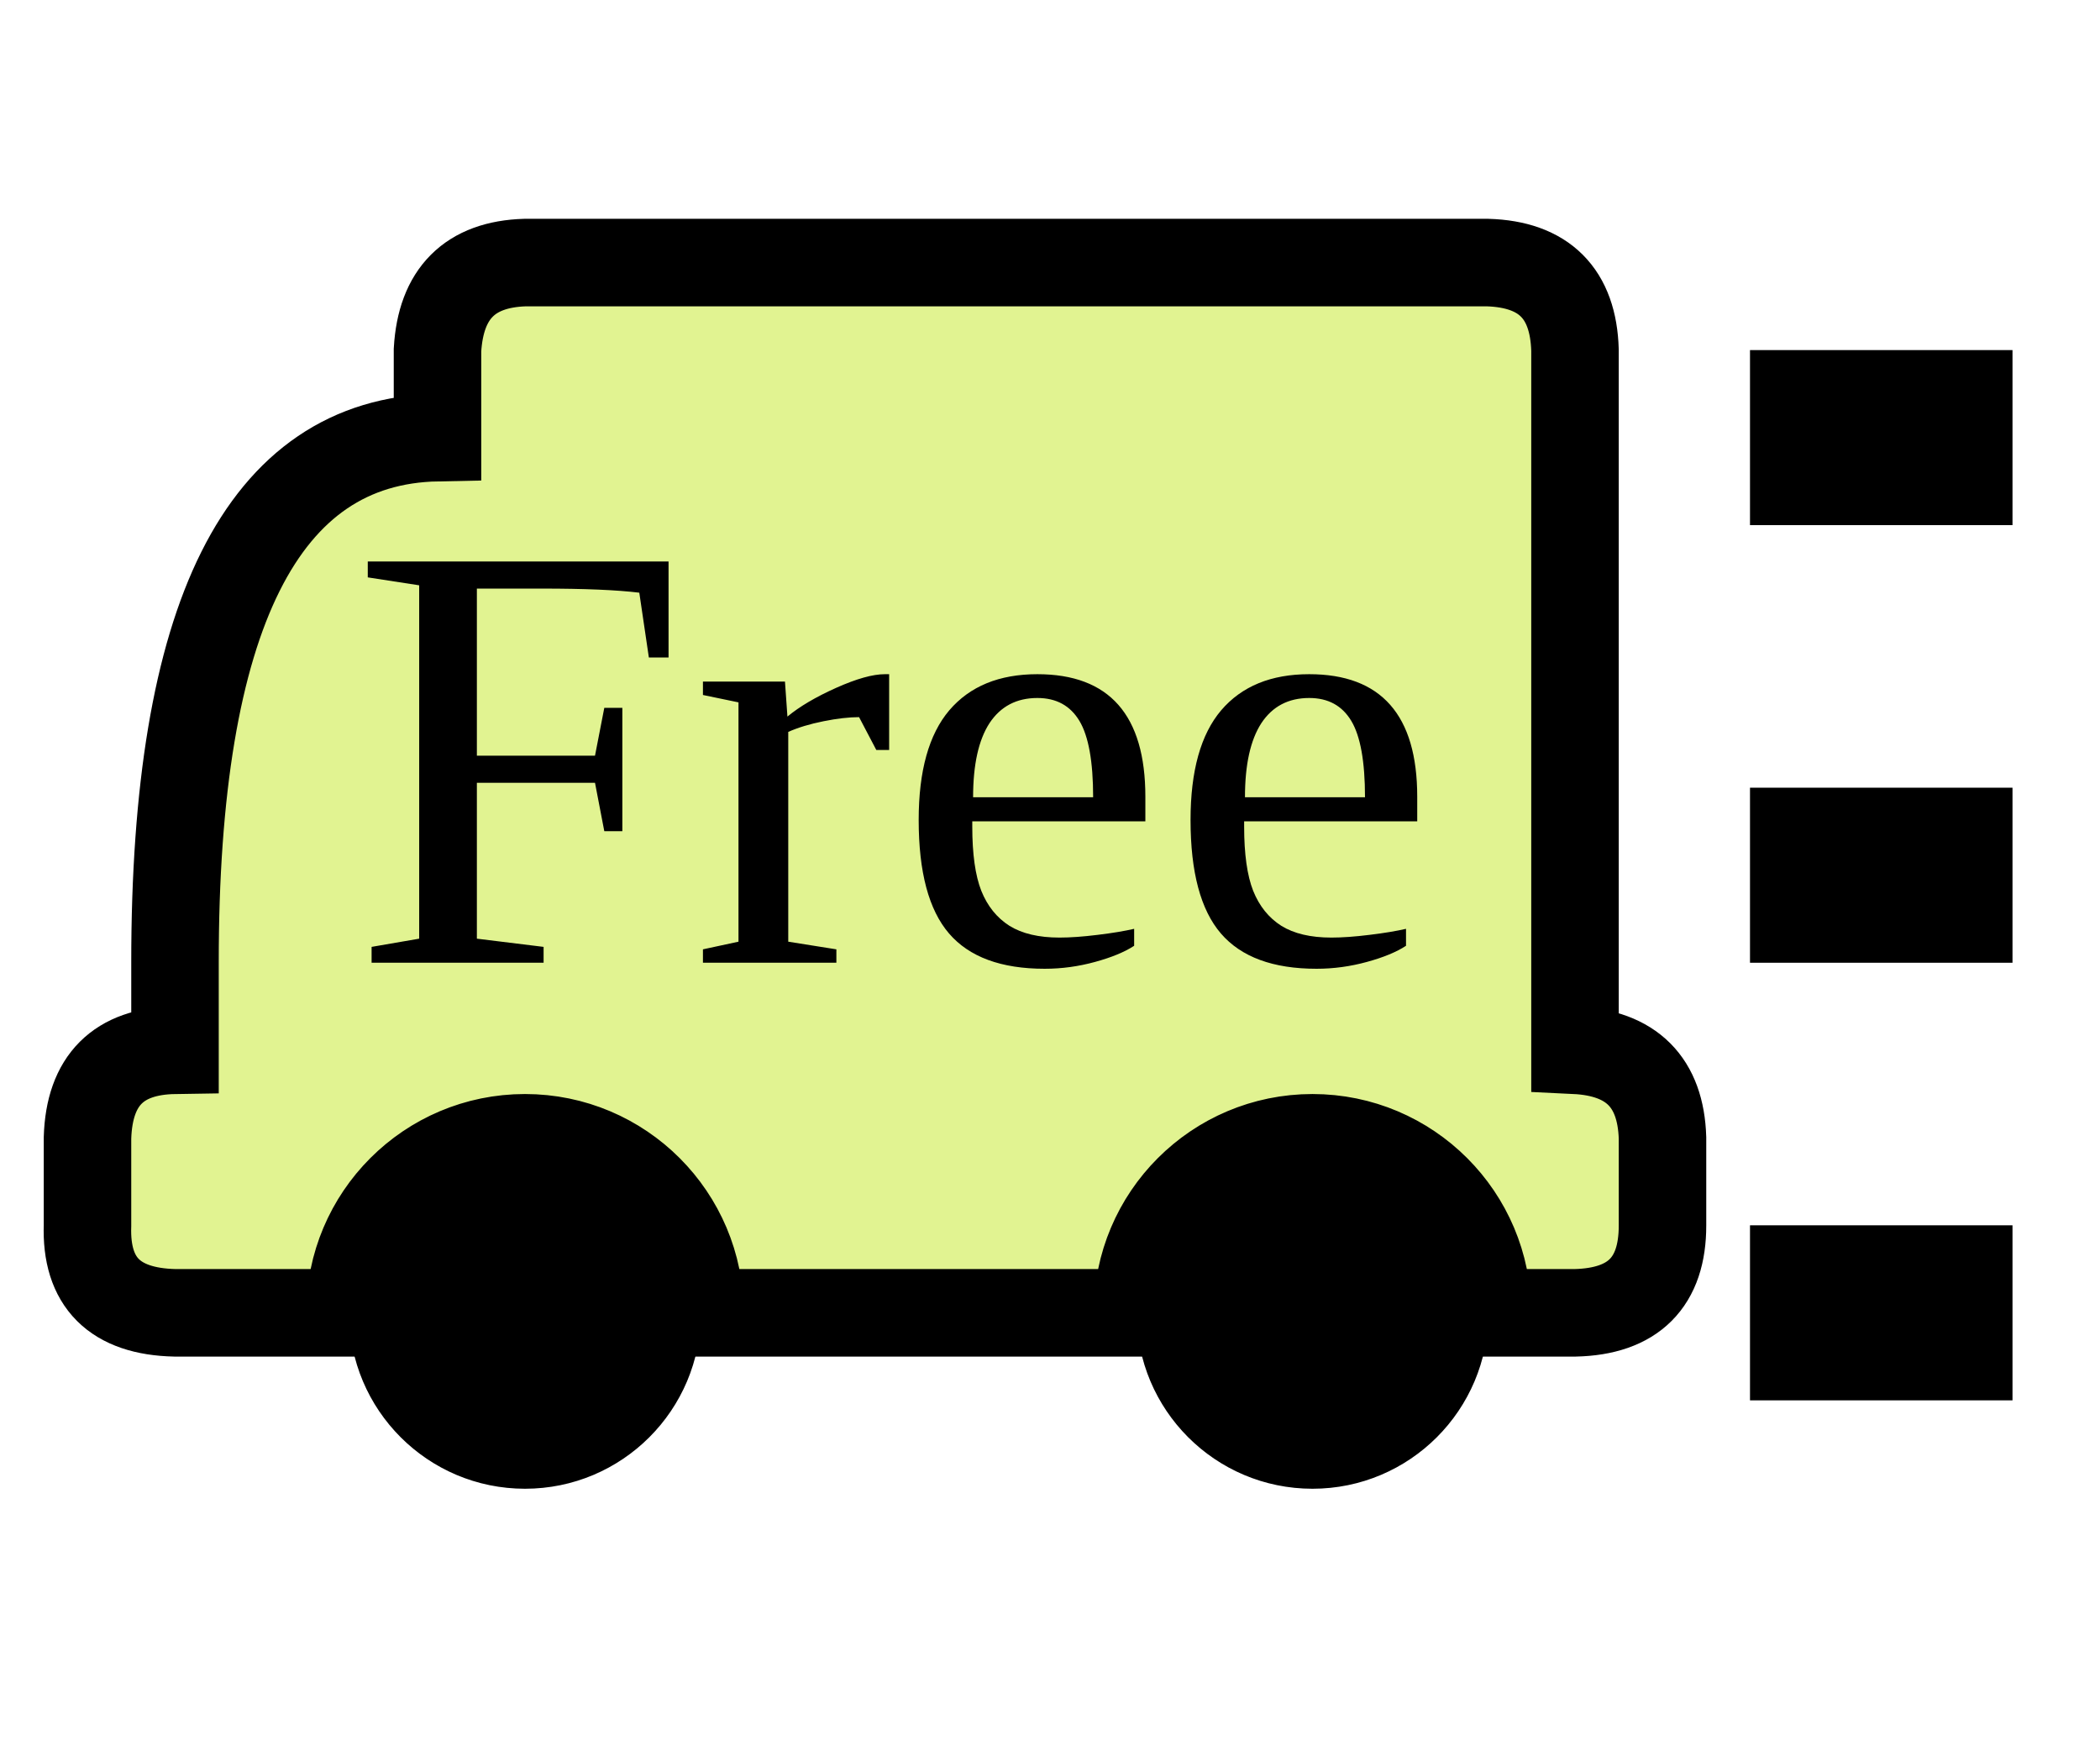
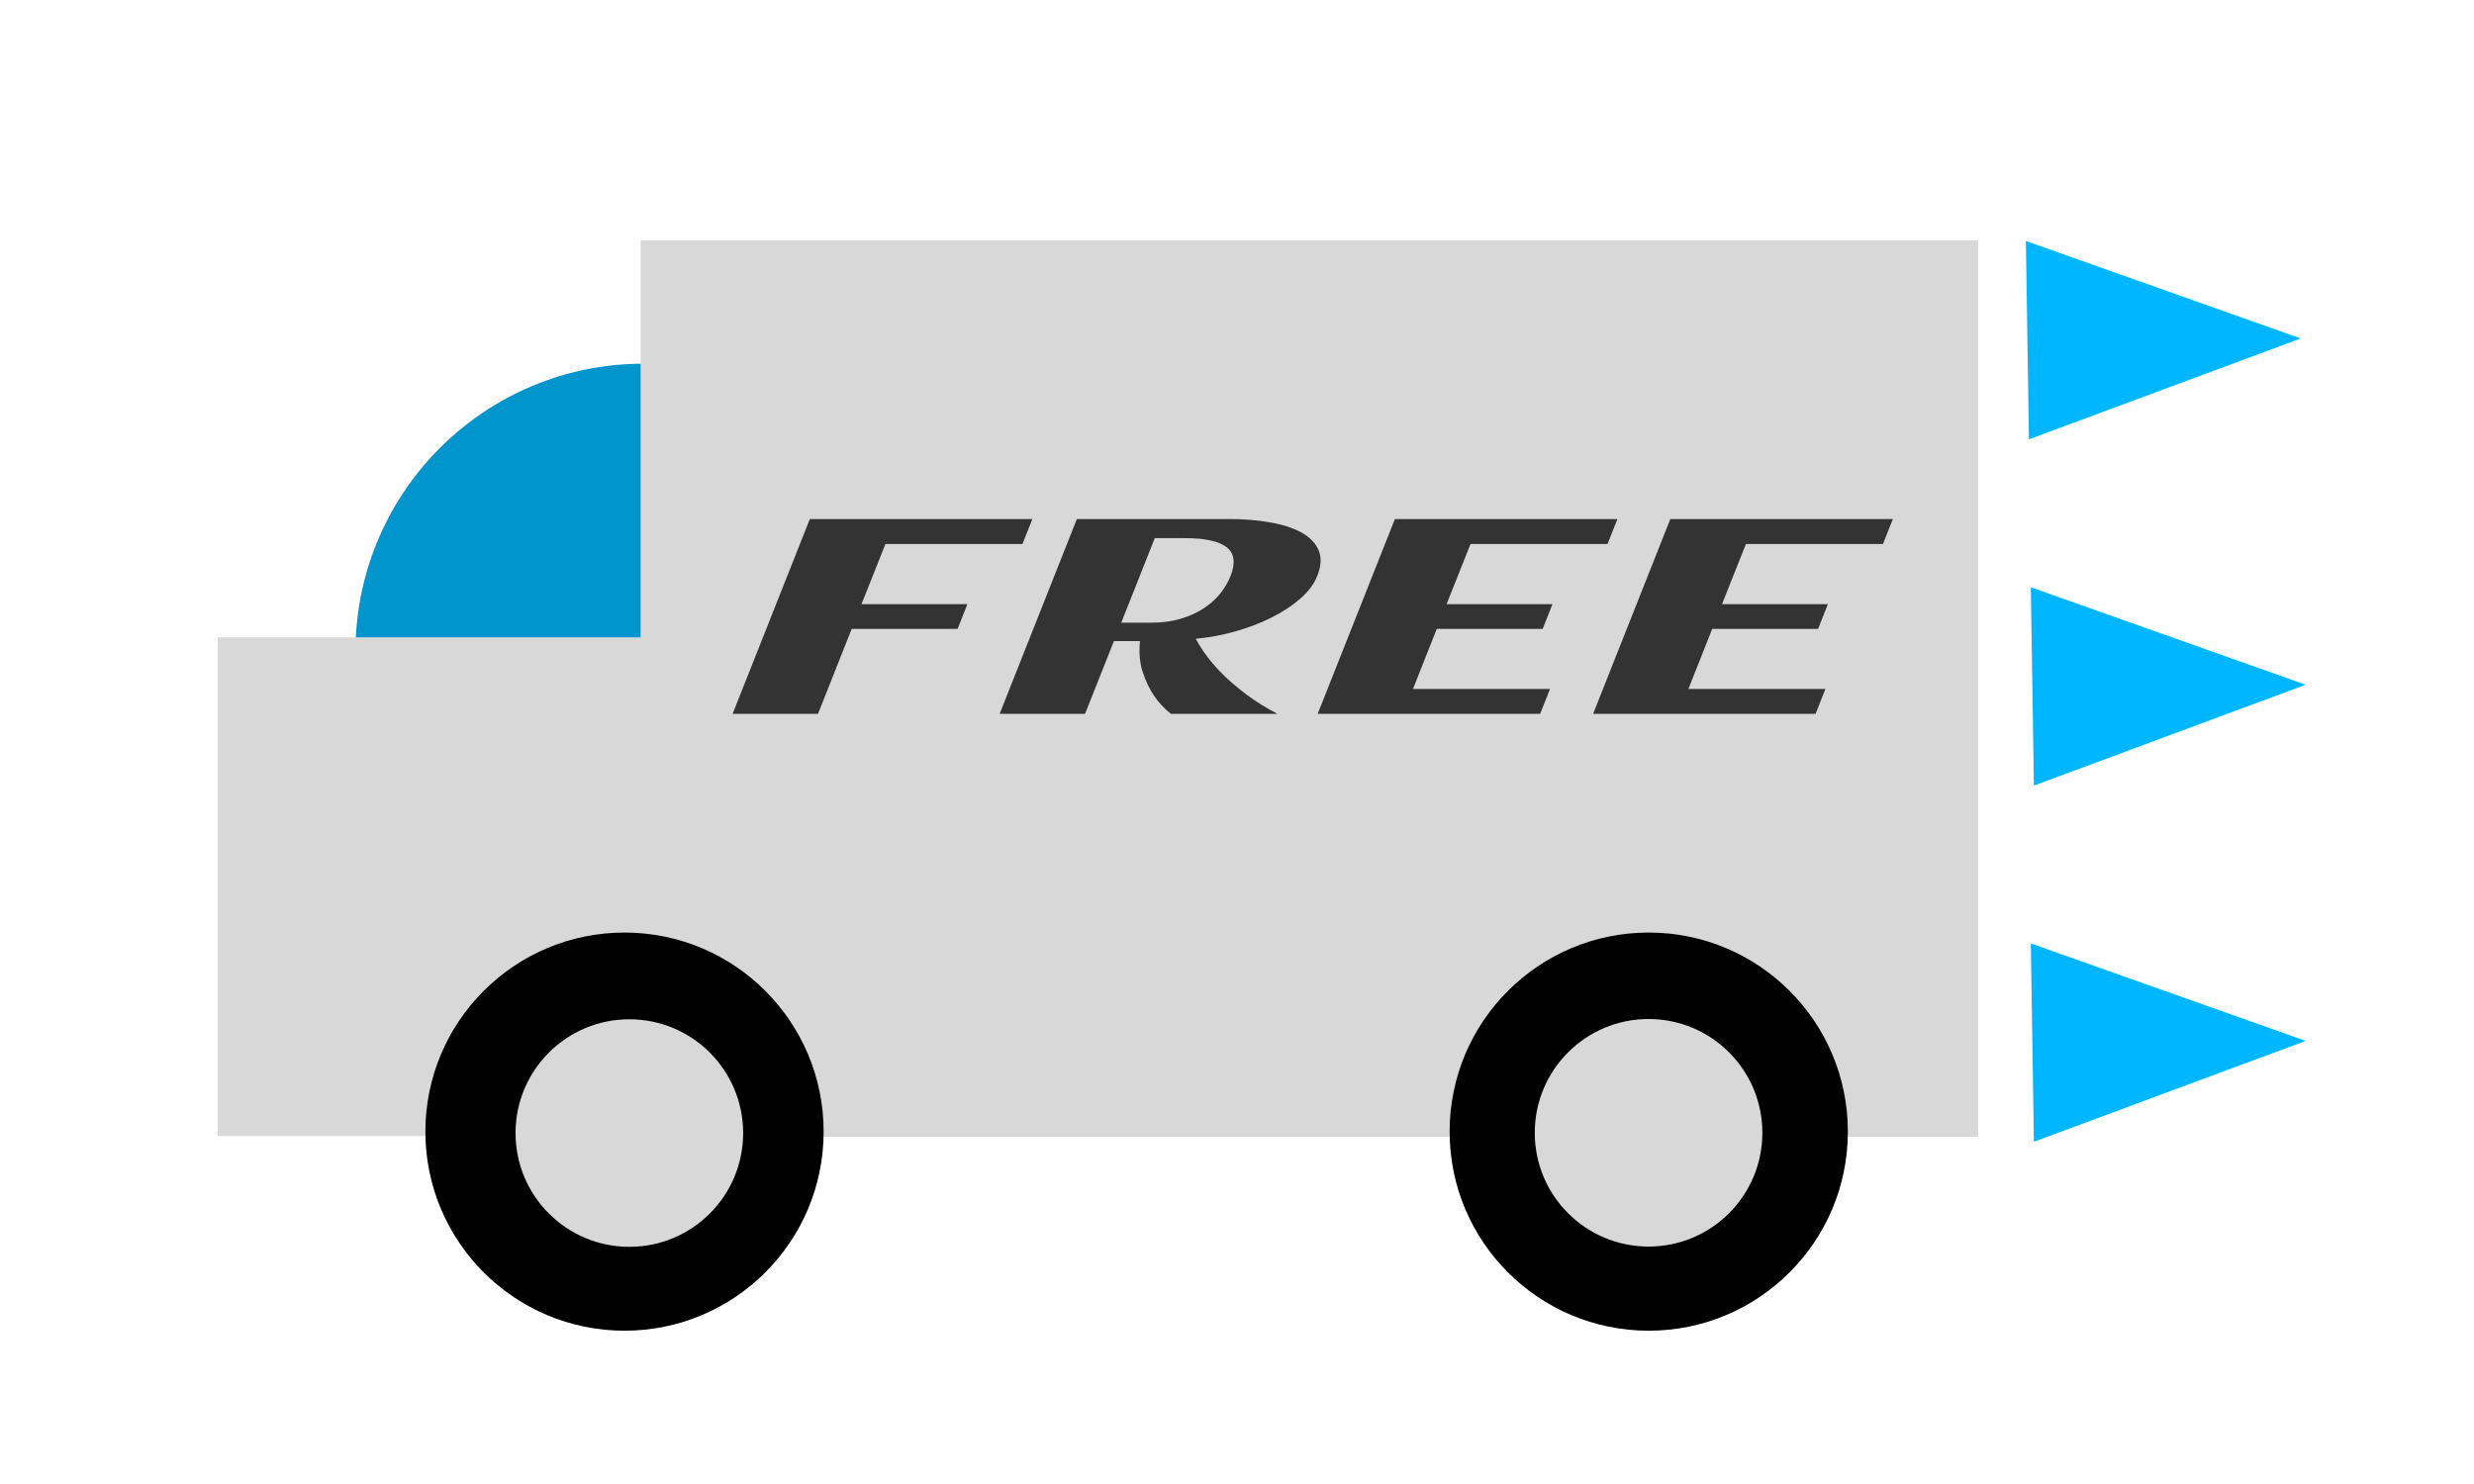
- <svg xmlns="http://www.w3.org/2000/svg" viewBox="-10 -5 120 100" data-reactroot="">
-   <path d="M 15.000,20.000 Q -0.016,20.290 0.000,50.000 L0.000,55.000 Q -4.847,55.072 -5.000,60.000 L-5.000,65.000 Q -5.169,69.887 0.000,70.000 L10.000,70.000 A10.000,10.000 0 0,1 30.000,70.000 L55.000,70.000 A10.000,10.000 0 0,1 75.000,70.000 L80.000,70.000 Q 85.008,69.887 85.000,65.000 L85.000,60.000 Q 84.847,55.233 80.000,55.000 L80.000,15.000 Q 79.855,10.145 75.000,10.000 L20.000,10.000 Q 15.282,10.145 15.000,15.000 L15.000,20.000 Z" fill="#e1f391" stroke="black" stroke-width="5" />
-   <ellipse cx="20" cy="70" rx="10" ry="10" style="fill:black;stroke:black;stroke-width:0.1" />
-   <ellipse cx="65" cy="70" rx="10" ry="10" style="fill:black;stroke:black;stroke-width:0.1" />
-   <text y="50" x="10" font-size="35" fill="#000000">Free</text>
-   <path d="M 90.000,20.000 L105.000,20.000 Z" fill="transparent" stroke="black" stroke-width="10" />
-   <path d="M 90.000,45.000 L105.000,45.000 Z" fill="transparent" stroke="black" stroke-width="10" />
-   <path d="M 90.000,70.000 L105.000,70.000 Z" fill="transparent" stroke="black" stroke-width="10" />
+ <svg xmlns="http://www.w3.org/2000/svg" viewBox="0 0 500 300">
+   <path style="fill: rgb(0, 150, 205);" transform="matrix(0.78125, 0, 0, 0.78125, -97.54668, -155.8217)" d="M 216.826 367.057 A 74.51 74.51 0 0 1 291.329 293.561 L 291.329 368.072 Z" />
+   <rect x="129.47" y="48.622" width="270.326" height="181.177" style="fill: rgb(216, 216, 216);" />
+   <rect x="44.007" y="128.84" width="99.642" height="100.817" style="fill: rgb(216, 216, 216);" />
+   <circle style="" cx="126.214" cy="228.766" r="40.244" />
+   <circle style="" cx="-333.214" cy="-228.766" r="40.244" transform="matrix(-1, 0, 0, -1, 0, 0)" />
+   <path d="M 299.762 109.365 L 295.482 126.535 L 284.632 126.535 L 294.442 87.155 L 322.722 87.155 L 321.462 92.195 L 304.052 92.195 L 301.012 104.355 L 314.462 104.355 L 313.222 109.365 L 299.762 109.365 ZM 333.084 111.825 L 329.414 126.535 L 318.564 126.535 L 328.374 87.155 L 347.734 87.155 C 349.56 87.155 351.267 87.372 352.854 87.805 C 354.44 88.232 355.77 88.905 356.844 89.825 C 357.924 90.745 358.667 91.935 359.074 93.395 C 359.487 94.855 359.434 96.622 358.914 98.695 C 358.507 100.322 357.784 101.848 356.744 103.275 C 355.704 104.708 354.477 105.985 353.064 107.105 C 351.644 108.225 350.104 109.155 348.444 109.895 C 346.784 110.635 345.13 111.122 343.484 111.355 C 343.89 112.562 344.347 113.702 344.854 114.775 C 345.36 115.855 345.894 116.862 346.454 117.795 C 347.014 118.735 347.587 119.602 348.174 120.395 C 348.76 121.188 349.327 121.915 349.874 122.575 C 351.167 124.102 352.497 125.422 353.864 126.535 L 340.324 126.535 C 339.49 125.495 338.764 124.245 338.144 122.785 C 337.617 121.545 337.157 120.012 336.764 118.185 C 336.37 116.352 336.247 114.232 336.394 111.825 L 333.084 111.825 Z M 347.894 98.695 C 348.554 96.055 348.397 94.115 347.424 92.875 C 346.444 91.635 344.67 91.015 342.104 91.015 L 338.274 91.015 L 334.014 108.105 L 337.844 108.105 C 339.21 108.105 340.444 107.845 341.544 107.325 C 342.65 106.805 343.62 106.112 344.454 105.245 C 345.294 104.378 346 103.382 346.574 102.255 C 347.147 101.122 347.587 99.935 347.894 98.695 ZM 388.496 121.505 L 387.246 126.535 L 358.976 126.535 L 368.786 87.155 L 397.066 87.155 L 395.806 92.195 L 378.396 92.195 L 375.356 104.355 L 388.806 104.355 L 387.566 109.365 L 374.106 109.365 L 371.086 121.505 L 388.496 121.505 ZM 423.494 121.505 L 422.244 126.535 L 393.974 126.535 L 403.784 87.155 L 432.064 87.155 L 430.804 92.195 L 413.394 92.195 L 410.354 104.355 L 423.804 104.355 L 422.564 109.365 L 409.104 109.365 L 406.084 121.505 L 423.494 121.505 Z" transform="matrix(1.590485, 0, 0, 1, -304.6386, 17.77318)" style="fill: rgb(51, 51, 51); white-space: pre;" />
+   <g transform="matrix(1.590485, 0, 0, 1, -273.3087, -124.2268)">
+     <path d="M 371.175 184.226 L 391.225 218.95 L 351.125 218.95 L 371.175 184.226 Z" style="fill: rgb(0, 183, 255);" transform="matrix(0.861082, -0.508465, 0.508465, 0.861082, 15.97973, 203.0402)" />
+   </g>
+   <g transform="matrix(1.590485, 0, 0, 1, -272.3087, -54.22683)">
+     <path d="M 371.175 184.226 L 391.225 218.95 L 351.125 218.95 L 371.175 184.226 Z" style="fill: rgb(0, 183, 255);" transform="matrix(0.861082, -0.508465, 0.508465, 0.861082, 15.97973, 203.0402)" />
+   </g>
+   <g transform="matrix(1.590485, 0, 0, 1, -272.3087, 17.77318)">
+     <path d="M 371.175 184.226 L 391.225 218.95 L 351.125 218.95 L 371.175 184.226 Z" style="fill: rgb(0, 183, 255);" transform="matrix(0.861082, -0.508465, 0.508465, 0.861082, 15.97973, 203.0402)" />
+   </g>
+   <circle style="fill: rgb(216, 216, 216);" cx="127.192" cy="229.055" r="23" />
+   <circle style="fill: rgb(216, 216, 216);" cx="333.178" cy="229" r="23" />
</svg>
